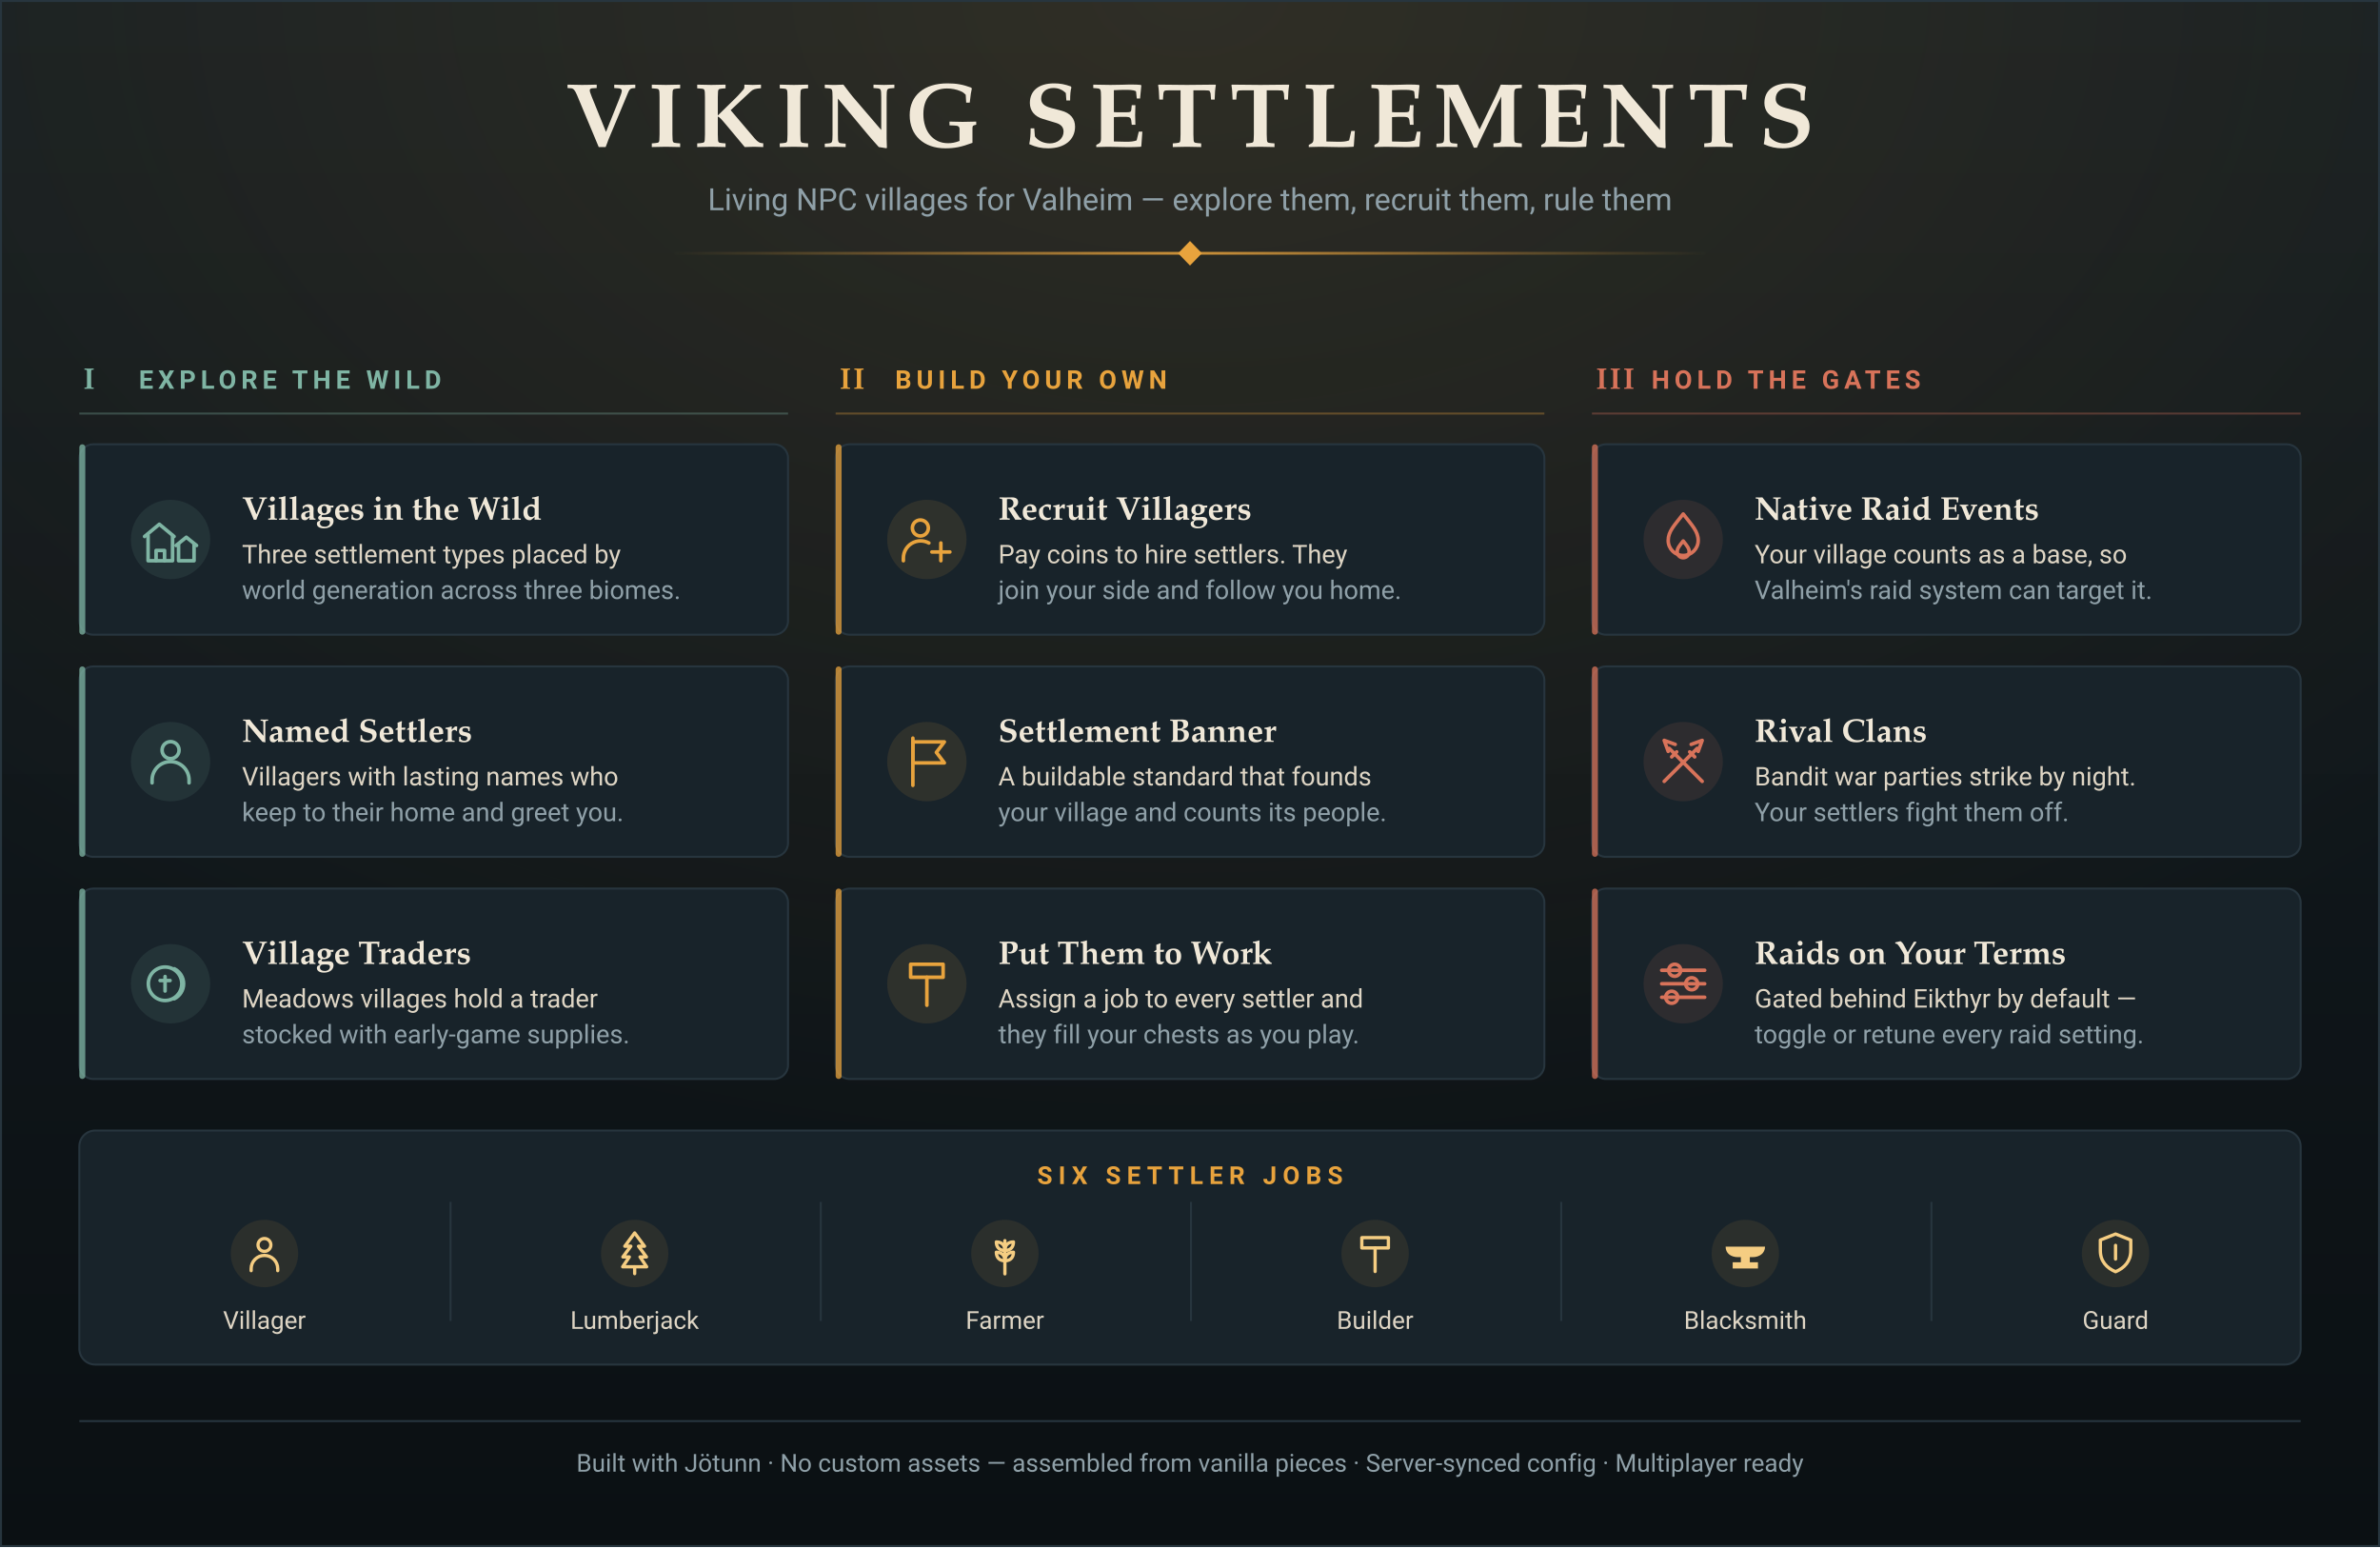
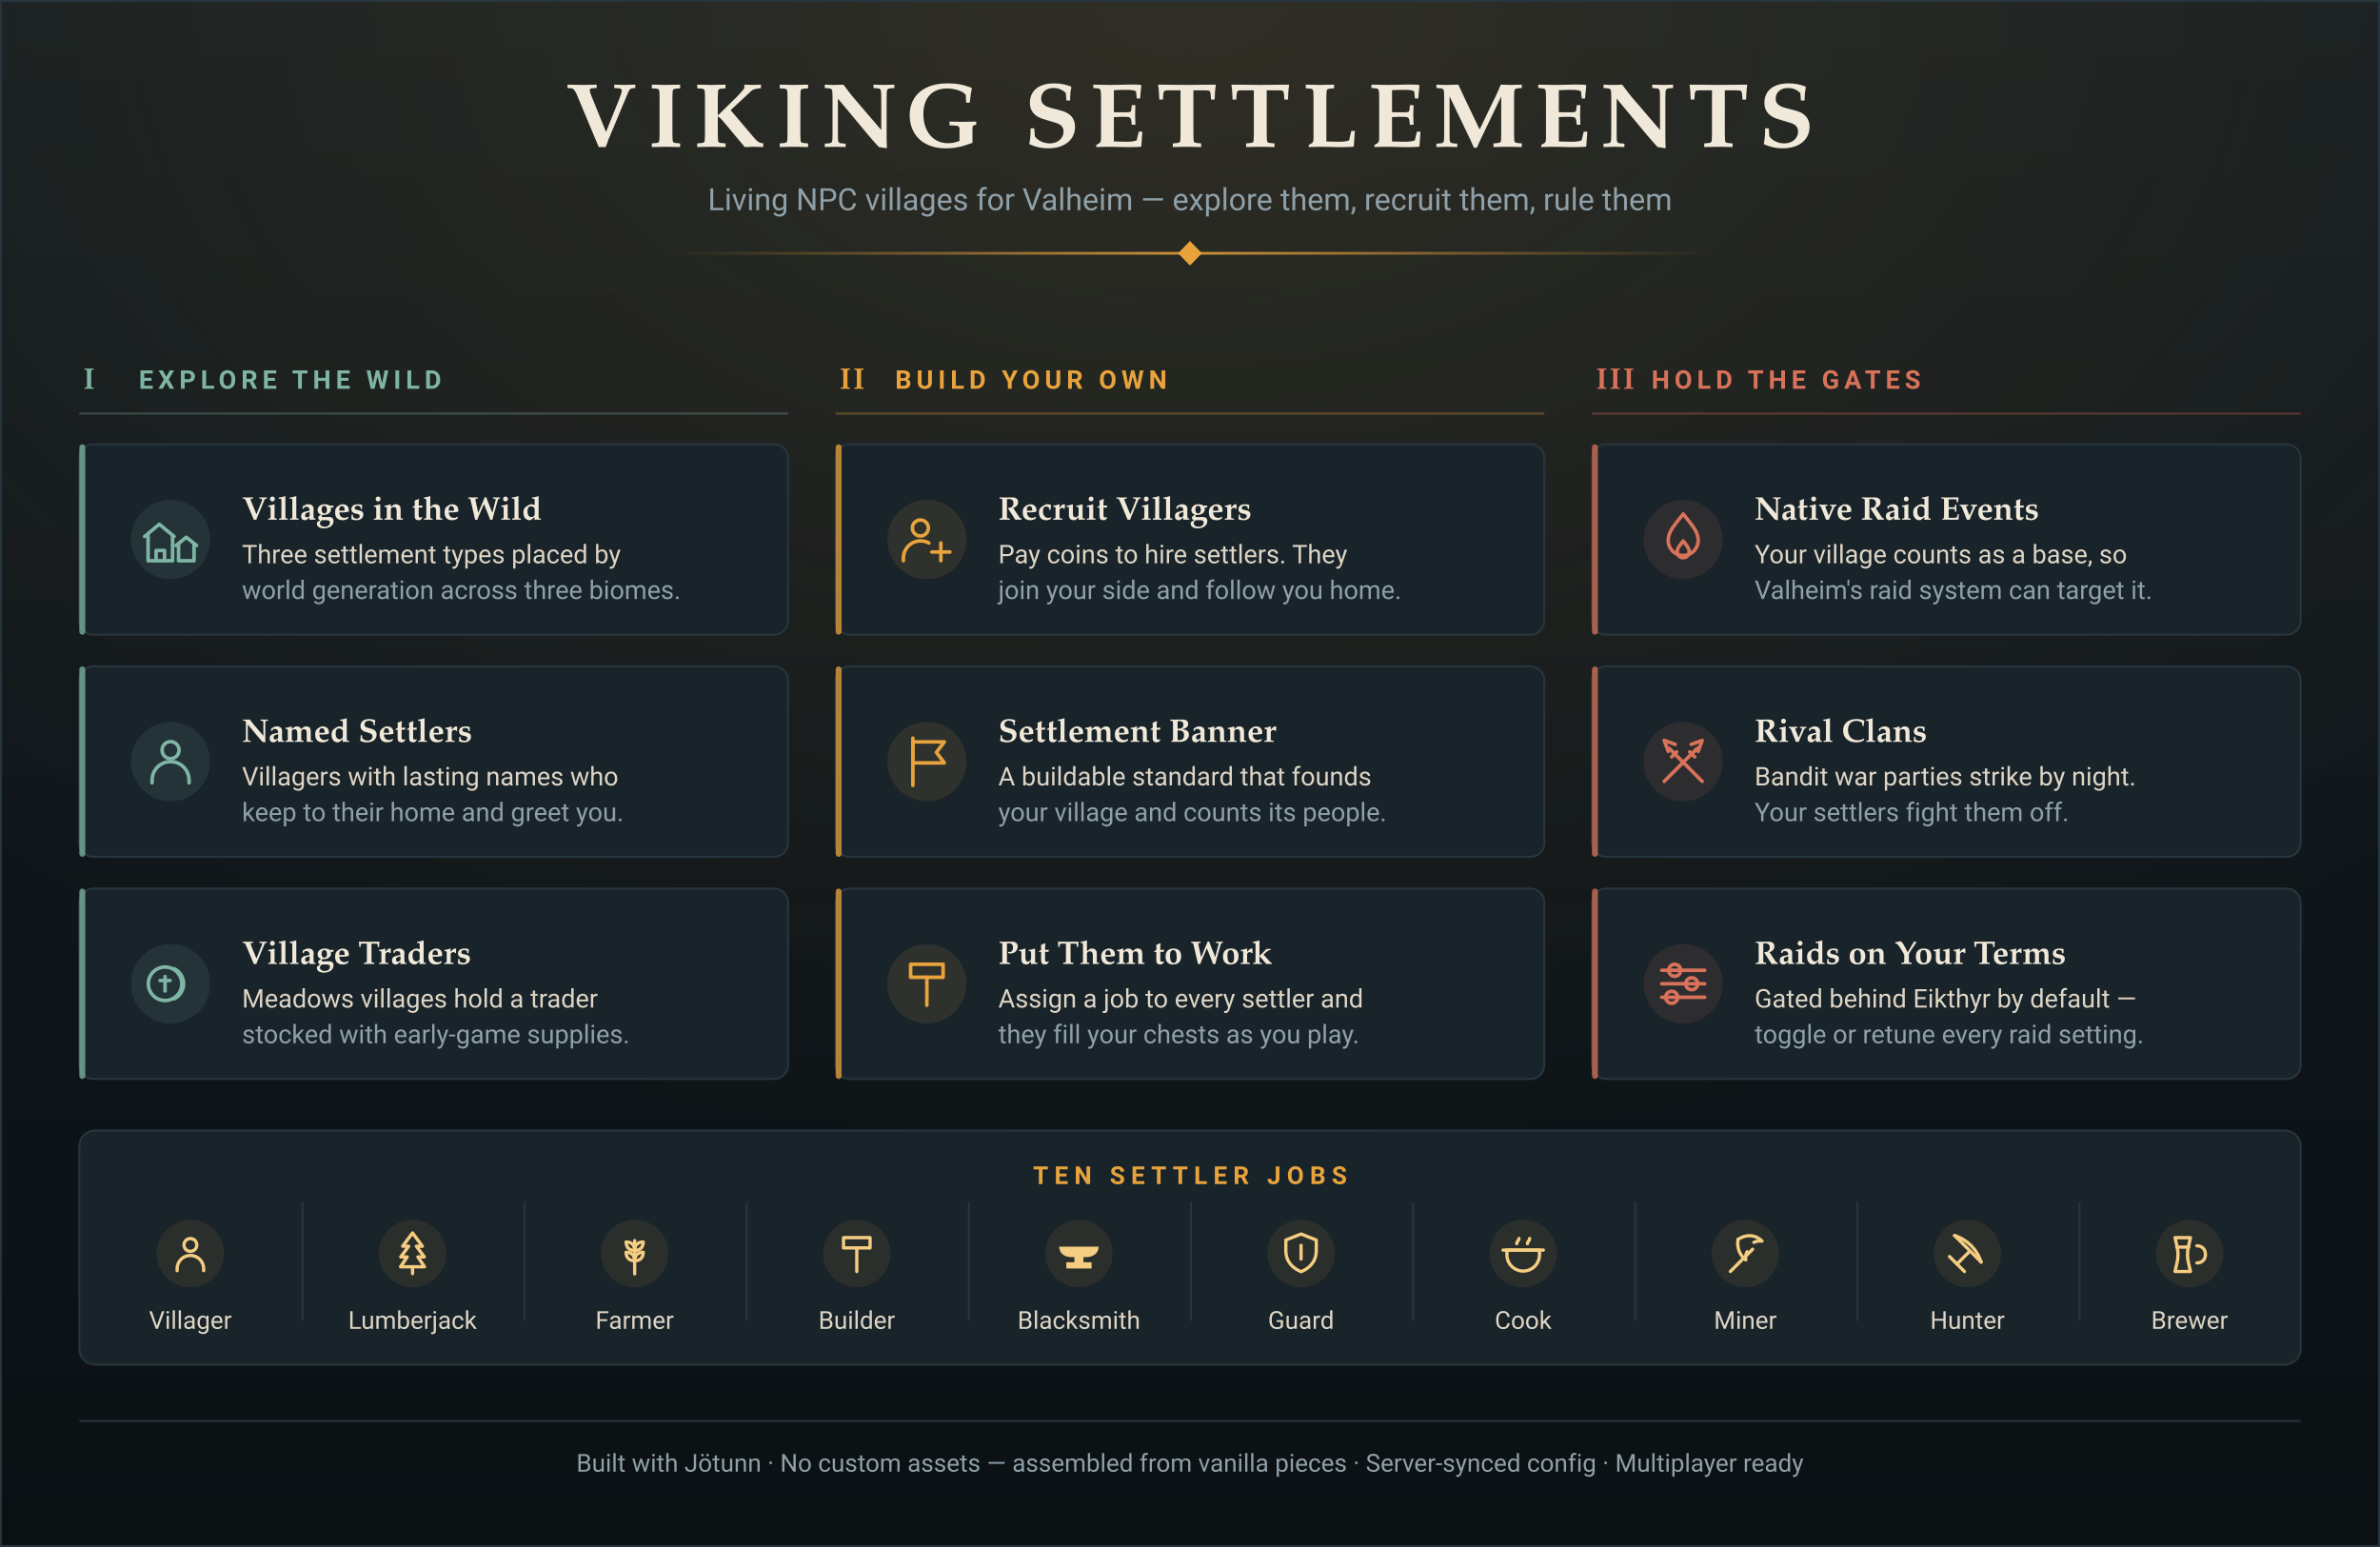
<svg xmlns="http://www.w3.org/2000/svg" viewBox="0 0 1200 780" width="1200" height="780" role="img" aria-labelledby="vs-title vs-desc">
  <defs>
    <linearGradient id="bg" x1="0" y1="0" x2="0" y2="1">
      <stop offset="0" stop-color="#141d22" />
      <stop offset="1" stop-color="#0b1013" />
    </linearGradient>
    <radialGradient id="glow" cx="0.5" cy="0" r="0.75">
      <stop offset="0" stop-color="#e8a33d" stop-opacity="0.13" />
      <stop offset="1" stop-color="#e8a33d" stop-opacity="0" />
    </radialGradient>
    <linearGradient id="rule" x1="0" y1="0" x2="1" y2="0">
      <stop offset="0" stop-color="#e8a33d" stop-opacity="0" />
      <stop offset="0.5" stop-color="#e8a33d" stop-opacity="0.85" />
      <stop offset="1" stop-color="#e8a33d" stop-opacity="0" />
    </linearGradient>
  </defs>
  <rect width="1200" height="780" fill="url(#bg)" />
  <rect width="1200" height="780" fill="url(#glow)" />
  <rect x="0.5" y="0.5" width="1199" height="779" fill="none" stroke="#27353e" stroke-width="1" />
  <text x="600.0" y="74" font-family="Georgia,'Iowan Old Style','Palatino Linotype','Times New Roman',serif" font-size="46" font-weight="700" fill="#f0e8d8" text-anchor="middle" letter-spacing="5">VIKING SETTLEMENTS</text>
  <text x="600.0" y="106" font-family="'Segoe UI',-apple-system,Roboto,'Helvetica Neue',Arial,sans-serif" font-size="15.5" font-weight="400" fill="#8fa0a8" text-anchor="middle">Living NPC villages for Valheim — explore them, recruit them, rule them</text>
  <rect x="340.0" y="127" width="520" height="1.4" fill="url(#rule)" />
  <path d="M600.0 121.5l6 6.2-6 6.2-6-6.2z" fill="#e8a33d" />
  <text x="42.0" y="196" font-family="Georgia,'Iowan Old Style','Palatino Linotype','Times New Roman',serif" font-size="15" font-weight="700" fill="#7fb5a4" text-anchor="start" letter-spacing="1">I</text>
  <text x="70.0" y="196" font-family="'Segoe UI',-apple-system,Roboto,'Helvetica Neue',Arial,sans-serif" font-size="13" font-weight="700" fill="#7fb5a4" text-anchor="start" letter-spacing="2.4">EXPLORE THE WILD</text>
  <rect x="40.0" y="208" width="357.333" height="1" fill="#7fb5a4" opacity="0.32" />
  <rect x="40.0" y="224" width="357.333" height="96" rx="7" fill="#18232a" stroke="#27353e" stroke-width="1" />
  <rect x="40.0" y="224" width="3" height="96" rx="1.5" fill="#7fb5a4" opacity="0.75" />
  <circle cx="86.0" cy="272" r="20" fill="#7fb5a4" opacity="0.11" />
  <g transform="translate(70.88,256.88) scale(1.26)" fill="none" stroke="#7fb5a4" stroke-width="1.43" stroke-linecap="round" stroke-linejoin="round">
    <path d="M1.6 10.8l5.9-4.9 5.9 4.9" />
    <path d="M3 10.4v10.1h9.8V10.4" />
    <path d="M6.2 20.5v-4.1h3.4v4.1" />
    <path d="M14.2 14.4l4.1-3.3 4.1 3.3" />
    <path d="M15.2 14v6.5h6.2V14" />
  </g>
  <text x="122.0" y="262" font-family="Georgia,'Iowan Old Style','Palatino Linotype','Times New Roman',serif" font-size="16.5" font-weight="700" fill="#f0e8d8" text-anchor="start">Villages in the Wild</text>
  <text x="122.0" y="284" font-family="'Segoe UI',-apple-system,Roboto,'Helvetica Neue',Arial,sans-serif" font-size="13" font-weight="400" fill="#ded5c4" text-anchor="start">Three settlement types placed by</text>
  <text x="122.0" y="302" font-family="'Segoe UI',-apple-system,Roboto,'Helvetica Neue',Arial,sans-serif" font-size="13" font-weight="400" fill="#8fa0a8" text-anchor="start">world generation across three biomes.</text>
  <rect x="40.0" y="336" width="357.333" height="96" rx="7" fill="#18232a" stroke="#27353e" stroke-width="1" />
  <rect x="40.0" y="336" width="3" height="96" rx="1.5" fill="#7fb5a4" opacity="0.75" />
  <circle cx="86.0" cy="384" r="20" fill="#7fb5a4" opacity="0.11" />
  <g transform="translate(70.88,368.88) scale(1.26)" fill="none" stroke="#7fb5a4" stroke-width="1.43" stroke-linecap="round" stroke-linejoin="round">
    <circle cx="12" cy="7.4" r="3.4" />
    <path d="M4.6 20.5v-1.1a7.4 7.4 0 0 1 14.8 0v1.1" />
  </g>
  <text x="122.0" y="374" font-family="Georgia,'Iowan Old Style','Palatino Linotype','Times New Roman',serif" font-size="16.5" font-weight="700" fill="#f0e8d8" text-anchor="start">Named Settlers</text>
  <text x="122.0" y="396" font-family="'Segoe UI',-apple-system,Roboto,'Helvetica Neue',Arial,sans-serif" font-size="13" font-weight="400" fill="#ded5c4" text-anchor="start">Villagers with lasting names who</text>
  <text x="122.0" y="414" font-family="'Segoe UI',-apple-system,Roboto,'Helvetica Neue',Arial,sans-serif" font-size="13" font-weight="400" fill="#8fa0a8" text-anchor="start">keep to their home and greet you.</text>
  <rect x="40.0" y="448" width="357.333" height="96" rx="7" fill="#18232a" stroke="#27353e" stroke-width="1" />
  <rect x="40.0" y="448" width="3" height="96" rx="1.5" fill="#7fb5a4" opacity="0.75" />
  <circle cx="86.0" cy="496" r="20" fill="#7fb5a4" opacity="0.11" />
  <g transform="translate(70.88,480.88) scale(1.26)" fill="none" stroke="#7fb5a4" stroke-width="1.43" stroke-linecap="round" stroke-linejoin="round">
    <circle cx="9.8" cy="12" r="6.7" />
    <path d="M13.5 6a6.7 6.7 0 0 1 0 12" />
    <path d="M9.8 9.1v5.8" />
    <path d="M7.8 10.7h4" />
  </g>
  <text x="122.0" y="486" font-family="Georgia,'Iowan Old Style','Palatino Linotype','Times New Roman',serif" font-size="16.5" font-weight="700" fill="#f0e8d8" text-anchor="start">Village Traders</text>
  <text x="122.0" y="508" font-family="'Segoe UI',-apple-system,Roboto,'Helvetica Neue',Arial,sans-serif" font-size="13" font-weight="400" fill="#ded5c4" text-anchor="start">Meadows villages hold a trader</text>
  <text x="122.0" y="526" font-family="'Segoe UI',-apple-system,Roboto,'Helvetica Neue',Arial,sans-serif" font-size="13" font-weight="400" fill="#8fa0a8" text-anchor="start">stocked with early-game supplies.</text>
  <text x="423.333" y="196" font-family="Georgia,'Iowan Old Style','Palatino Linotype','Times New Roman',serif" font-size="15" font-weight="700" fill="#e8a33d" text-anchor="start" letter-spacing="1">II</text>
  <text x="451.333" y="196" font-family="'Segoe UI',-apple-system,Roboto,'Helvetica Neue',Arial,sans-serif" font-size="13" font-weight="700" fill="#e8a33d" text-anchor="start" letter-spacing="2.4">BUILD YOUR OWN</text>
  <rect x="421.333" y="208" width="357.333" height="1" fill="#e8a33d" opacity="0.32" />
  <rect x="421.333" y="224" width="357.333" height="96" rx="7" fill="#18232a" stroke="#27353e" stroke-width="1" />
  <rect x="421.333" y="224" width="3" height="96" rx="1.5" fill="#e8a33d" opacity="0.75" />
  <circle cx="467.333" cy="272" r="20" fill="#e8a33d" opacity="0.11" />
  <g transform="translate(452.21,256.88) scale(1.26)" fill="none" stroke="#e8a33d" stroke-width="1.43" stroke-linecap="round" stroke-linejoin="round">
    <circle cx="9.4" cy="7.4" r="3.2" />
    <path d="M2.6 20.5v-1a6.9 6.9 0 0 1 10.2-6.1" />
    <path d="M17.6 13.4v7.1M14 17h7.2" />
  </g>
  <text x="503.333" y="262" font-family="Georgia,'Iowan Old Style','Palatino Linotype','Times New Roman',serif" font-size="16.5" font-weight="700" fill="#f0e8d8" text-anchor="start">Recruit Villagers</text>
  <text x="503.333" y="284" font-family="'Segoe UI',-apple-system,Roboto,'Helvetica Neue',Arial,sans-serif" font-size="13" font-weight="400" fill="#ded5c4" text-anchor="start">Pay coins to hire settlers. They</text>
  <text x="503.333" y="302" font-family="'Segoe UI',-apple-system,Roboto,'Helvetica Neue',Arial,sans-serif" font-size="13" font-weight="400" fill="#8fa0a8" text-anchor="start">join your side and follow you home.</text>
  <rect x="421.333" y="336" width="357.333" height="96" rx="7" fill="#18232a" stroke="#27353e" stroke-width="1" />
  <rect x="421.333" y="336" width="3" height="96" rx="1.5" fill="#e8a33d" opacity="0.75" />
  <circle cx="467.333" cy="384" r="20" fill="#e8a33d" opacity="0.11" />
  <g transform="translate(452.21,368.88) scale(1.26)" fill="none" stroke="#e8a33d" stroke-width="1.43" stroke-linecap="round" stroke-linejoin="round">
    <path d="M6.4 2.6v18.9" />
    <path d="M6.4 4.1h12.6l-3.2 4.2 3.2 4.2H6.4z" />
  </g>
  <text x="503.333" y="374" font-family="Georgia,'Iowan Old Style','Palatino Linotype','Times New Roman',serif" font-size="16.5" font-weight="700" fill="#f0e8d8" text-anchor="start">Settlement Banner</text>
  <text x="503.333" y="396" font-family="'Segoe UI',-apple-system,Roboto,'Helvetica Neue',Arial,sans-serif" font-size="13" font-weight="400" fill="#ded5c4" text-anchor="start">A buildable standard that founds</text>
  <text x="503.333" y="414" font-family="'Segoe UI',-apple-system,Roboto,'Helvetica Neue',Arial,sans-serif" font-size="13" font-weight="400" fill="#8fa0a8" text-anchor="start">your village and counts its people.</text>
  <rect x="421.333" y="448" width="357.333" height="96" rx="7" fill="#18232a" stroke="#27353e" stroke-width="1" />
  <rect x="421.333" y="448" width="3" height="96" rx="1.5" fill="#e8a33d" opacity="0.75" />
  <circle cx="467.333" cy="496" r="20" fill="#e8a33d" opacity="0.11" />
  <g transform="translate(452.21,480.88) scale(1.26)" fill="none" stroke="#e8a33d" stroke-width="1.43" stroke-linecap="round" stroke-linejoin="round">
    <path d="M5.5 4.2h13v5.2h-13z" />
    <path d="M12 9.4v11.2" />
  </g>
  <text x="503.333" y="486" font-family="Georgia,'Iowan Old Style','Palatino Linotype','Times New Roman',serif" font-size="16.5" font-weight="700" fill="#f0e8d8" text-anchor="start">Put Them to Work</text>
  <text x="503.333" y="508" font-family="'Segoe UI',-apple-system,Roboto,'Helvetica Neue',Arial,sans-serif" font-size="13" font-weight="400" fill="#ded5c4" text-anchor="start">Assign a job to every settler and</text>
  <text x="503.333" y="526" font-family="'Segoe UI',-apple-system,Roboto,'Helvetica Neue',Arial,sans-serif" font-size="13" font-weight="400" fill="#8fa0a8" text-anchor="start">they fill your chests as you play.</text>
  <text x="804.667" y="196" font-family="Georgia,'Iowan Old Style','Palatino Linotype','Times New Roman',serif" font-size="15" font-weight="700" fill="#d8735a" text-anchor="start" letter-spacing="1">III</text>
  <text x="832.667" y="196" font-family="'Segoe UI',-apple-system,Roboto,'Helvetica Neue',Arial,sans-serif" font-size="13" font-weight="700" fill="#d8735a" text-anchor="start" letter-spacing="2.4">HOLD THE GATES</text>
  <rect x="802.667" y="208" width="357.333" height="1" fill="#d8735a" opacity="0.32" />
  <rect x="802.667" y="224" width="357.333" height="96" rx="7" fill="#18232a" stroke="#27353e" stroke-width="1" />
  <rect x="802.667" y="224" width="3" height="96" rx="1.5" fill="#d8735a" opacity="0.75" />
  <circle cx="848.667" cy="272" r="20" fill="#d8735a" opacity="0.11" />
  <g transform="translate(833.55,256.88) scale(1.26)" fill="none" stroke="#d8735a" stroke-width="1.43" stroke-linecap="round" stroke-linejoin="round">
    <path d="M12 1.8c3.6 4.6 6 7 6 10.6a6 6 0 1 1-12 0C6 8.8 8.4 6.4 12 1.8z" />
    <path d="M12 12.6c1.6 2 2.4 3 2.4 4.3a2.4 2.4 0 1 1-4.8 0c0-1.3.8-2.3 2.4-4.3z" />
  </g>
  <text x="884.667" y="262" font-family="Georgia,'Iowan Old Style','Palatino Linotype','Times New Roman',serif" font-size="16.5" font-weight="700" fill="#f0e8d8" text-anchor="start">Native Raid Events</text>
  <text x="884.667" y="284" font-family="'Segoe UI',-apple-system,Roboto,'Helvetica Neue',Arial,sans-serif" font-size="13" font-weight="400" fill="#ded5c4" text-anchor="start">Your village counts as a base, so</text>
  <text x="884.667" y="302" font-family="'Segoe UI',-apple-system,Roboto,'Helvetica Neue',Arial,sans-serif" font-size="13" font-weight="400" fill="#8fa0a8" text-anchor="start">Valheim's raid system can target it.</text>
  <rect x="802.667" y="336" width="357.333" height="96" rx="7" fill="#18232a" stroke="#27353e" stroke-width="1" />
  <rect x="802.667" y="336" width="3" height="96" rx="1.5" fill="#d8735a" opacity="0.75" />
  <circle cx="848.667" cy="384" r="20" fill="#d8735a" opacity="0.11" />
  <g transform="translate(833.55,368.88) scale(1.26)" fill="none" stroke="#d8735a" stroke-width="1.43" stroke-linecap="round" stroke-linejoin="round">
    <path d="M4.4 19.9L17.6 6.7" />
    <path d="M15.2 5.1l4.4-1.6-1.6 4.4" />
    <path d="M14.6 8.1l2 2" />
    <path d="M19.6 19.9L6.4 6.7" />
    <path d="M8.8 5.1L4.4 3.5l1.6 4.4" />
    <path d="M9.4 8.1l-2 2" />
  </g>
  <text x="884.667" y="374" font-family="Georgia,'Iowan Old Style','Palatino Linotype','Times New Roman',serif" font-size="16.5" font-weight="700" fill="#f0e8d8" text-anchor="start">Rival Clans</text>
  <text x="884.667" y="396" font-family="'Segoe UI',-apple-system,Roboto,'Helvetica Neue',Arial,sans-serif" font-size="13" font-weight="400" fill="#ded5c4" text-anchor="start">Bandit war parties strike by night.</text>
  <text x="884.667" y="414" font-family="'Segoe UI',-apple-system,Roboto,'Helvetica Neue',Arial,sans-serif" font-size="13" font-weight="400" fill="#8fa0a8" text-anchor="start">Your settlers fight them off.</text>
  <rect x="802.667" y="448" width="357.333" height="96" rx="7" fill="#18232a" stroke="#27353e" stroke-width="1" />
  <rect x="802.667" y="448" width="3" height="96" rx="1.5" fill="#d8735a" opacity="0.75" />
  <circle cx="848.667" cy="496" r="20" fill="#d8735a" opacity="0.11" />
  <g transform="translate(833.55,480.88) scale(1.26)" fill="none" stroke="#d8735a" stroke-width="1.43" stroke-linecap="round" stroke-linejoin="round">
    <path d="M3.4 6.6h17.2M3.4 12h17.2M3.4 17.4h17.2" />
    <circle cx="8.6" cy="6.6" r="2.4" />
    <circle cx="15.4" cy="12" r="2.4" />
    <circle cx="7.4" cy="17.4" r="2.4" />
  </g>
  <text x="884.667" y="486" font-family="Georgia,'Iowan Old Style','Palatino Linotype','Times New Roman',serif" font-size="16.5" font-weight="700" fill="#f0e8d8" text-anchor="start">Raids on Your Terms</text>
  <text x="884.667" y="508" font-family="'Segoe UI',-apple-system,Roboto,'Helvetica Neue',Arial,sans-serif" font-size="13" font-weight="400" fill="#ded5c4" text-anchor="start">Gated behind Eikthyr by default —</text>
  <text x="884.667" y="526" font-family="'Segoe UI',-apple-system,Roboto,'Helvetica Neue',Arial,sans-serif" font-size="13" font-weight="400" fill="#8fa0a8" text-anchor="start">toggle or retune every raid setting.</text>
  <rect x="40" y="570" width="1120" height="118" rx="8" fill="#18232a" stroke="#27353e" stroke-width="1" />
-   <text x="600.0" y="597" font-family="'Segoe UI',-apple-system,Roboto,'Helvetica Neue',Arial,sans-serif" font-size="12.5" font-weight="700" fill="#e8a33d" text-anchor="middle" letter-spacing="3">SIX SETTLER JOBS</text>
-   <circle cx="133.333" cy="632" r="17" fill="#e8a33d" opacity="0.09" />
-   <g transform="translate(120.37,619.04) scale(1.08)" fill="none" stroke="#f5cd82" stroke-width="1.53" stroke-linecap="round" stroke-linejoin="round">
+   <text x="600.0" y="597" font-family="'Segoe UI',-apple-system,Roboto,'Helvetica Neue',Arial,sans-serif" font-size="12.5" font-weight="700" fill="#e8a33d" text-anchor="middle" letter-spacing="3">TEN SETTLER JOBS</text>
+   <circle cx="96.0" cy="632" r="17" fill="#e8a33d" opacity="0.09" />
+   <g transform="translate(83.04,619.04) scale(1.08)" fill="none" stroke="#f5cd82" stroke-width="1.53" stroke-linecap="round" stroke-linejoin="round">
    <circle cx="12" cy="8" r="3" />
    <path d="M5.8 20v-.9a6.2 6.2 0 0 1 12.4 0v.9" />
  </g>
-   <text x="133.333" y="670" font-family="'Segoe UI',-apple-system,Roboto,'Helvetica Neue',Arial,sans-serif" font-size="12.5" font-weight="400" fill="#ded5c4" text-anchor="middle">Villager</text>
+   <text x="96.0" y="670" font-family="'Segoe UI',-apple-system,Roboto,'Helvetica Neue',Arial,sans-serif" font-size="12.5" font-weight="400" fill="#ded5c4" text-anchor="middle">Villager</text>
+   <circle cx="208.0" cy="632" r="17" fill="#e8a33d" opacity="0.09" />
+   <g transform="translate(195.04,619.04) scale(1.08)" fill="none" stroke="#f5cd82" stroke-width="1.53" stroke-linecap="round" stroke-linejoin="round">
+     <path d="M12 2.4l4.6 6.2h-2.8l3.7 5h-3l3.1 4.6H6.4l3.1-4.6h-3l3.7-5H7.4z" />
+     <path d="M12 18.2v3.2" />
+   </g>
+   <text x="208.0" y="670" font-family="'Segoe UI',-apple-system,Roboto,'Helvetica Neue',Arial,sans-serif" font-size="12.5" font-weight="400" fill="#ded5c4" text-anchor="middle">Lumberjack</text>
+   <rect x="152.0" y="606" width="1" height="60" fill="#27353e" />
  <circle cx="320.0" cy="632" r="17" fill="#e8a33d" opacity="0.09" />
  <g transform="translate(307.04,619.04) scale(1.08)" fill="none" stroke="#f5cd82" stroke-width="1.53" stroke-linecap="round" stroke-linejoin="round">
-     <path d="M12 2.4l4.6 6.2h-2.8l3.7 5h-3l3.1 4.6H6.4l3.1-4.6h-3l3.7-5H7.4z" />
-     <path d="M12 18.2v3.2" />
-   </g>
-   <text x="320.0" y="670" font-family="'Segoe UI',-apple-system,Roboto,'Helvetica Neue',Arial,sans-serif" font-size="12.5" font-weight="400" fill="#ded5c4" text-anchor="middle">Lumberjack</text>
-   <rect x="226.667" y="606" width="1" height="60" fill="#27353e" />
-   <circle cx="506.667" cy="632" r="17" fill="#e8a33d" opacity="0.09" />
-   <g transform="translate(493.71,619.04) scale(1.08)" fill="none" stroke="#f5cd82" stroke-width="1.53" stroke-linecap="round" stroke-linejoin="round">
    <path d="M12 21.5V6" />
    <path d="M12 10.6c-2.8 0-4-1.8-4-4 2.2 0 4 1.2 4 4z" />
    <path d="M12 10.6c2.8 0 4-1.8 4-4-2.2 0-4 1.2-4 4z" />
    <path d="M12 15.4c-2.8 0-4-1.8-4-4 2.2 0 4 1.2 4 4z" />
    <path d="M12 15.4c2.8 0 4-1.8 4-4-2.2 0-4 1.2-4 4z" />
  </g>
-   <text x="506.667" y="670" font-family="'Segoe UI',-apple-system,Roboto,'Helvetica Neue',Arial,sans-serif" font-size="12.5" font-weight="400" fill="#ded5c4" text-anchor="middle">Farmer</text>
-   <rect x="413.333" y="606" width="1" height="60" fill="#27353e" />
-   <circle cx="693.333" cy="632" r="17" fill="#e8a33d" opacity="0.09" />
-   <g transform="translate(680.37,619.04) scale(1.08)" fill="none" stroke="#f5cd82" stroke-width="1.53" stroke-linecap="round" stroke-linejoin="round">
+   <text x="320.0" y="670" font-family="'Segoe UI',-apple-system,Roboto,'Helvetica Neue',Arial,sans-serif" font-size="12.5" font-weight="400" fill="#ded5c4" text-anchor="middle">Farmer</text>
+   <rect x="264.0" y="606" width="1" height="60" fill="#27353e" />
+   <circle cx="432.0" cy="632" r="17" fill="#e8a33d" opacity="0.09" />
+   <g transform="translate(419.04,619.04) scale(1.08)" fill="none" stroke="#f5cd82" stroke-width="1.53" stroke-linecap="round" stroke-linejoin="round">
    <path d="M5.8 4.6h12.4v4.8H5.8z" />
    <path d="M12 9.4v11" />
  </g>
-   <text x="693.333" y="670" font-family="'Segoe UI',-apple-system,Roboto,'Helvetica Neue',Arial,sans-serif" font-size="12.5" font-weight="400" fill="#ded5c4" text-anchor="middle">Builder</text>
+   <text x="432.0" y="670" font-family="'Segoe UI',-apple-system,Roboto,'Helvetica Neue',Arial,sans-serif" font-size="12.5" font-weight="400" fill="#ded5c4" text-anchor="middle">Builder</text>
+   <rect x="376.0" y="606" width="1" height="60" fill="#27353e" />
+   <circle cx="544.0" cy="632" r="17" fill="#e8a33d" opacity="0.09" />
+   <g transform="translate(531.04,619.04) scale(1.08)" fill="none" stroke="#f5cd82" stroke-width="1.53" stroke-linecap="round" stroke-linejoin="round">
+     <path d="M2.8 8.8h18.4c0 3.1-2.6 4.9-5.8 4.9h-1.3v2.4h3.8V19H6.1v-2.9h3.8v-2.4H8.6C5.2 13.7 2.8 11.9 2.8 8.8z" fill="#f5cd82" stroke="none" />
+   </g>
+   <text x="544.0" y="670" font-family="'Segoe UI',-apple-system,Roboto,'Helvetica Neue',Arial,sans-serif" font-size="12.5" font-weight="400" fill="#ded5c4" text-anchor="middle">Blacksmith</text>
+   <rect x="488.0" y="606" width="1" height="60" fill="#27353e" />
+   <circle cx="656.0" cy="632" r="17" fill="#e8a33d" opacity="0.09" />
+   <g transform="translate(643.04,619.04) scale(1.08)" fill="none" stroke="#f5cd82" stroke-width="1.53" stroke-linecap="round" stroke-linejoin="round">
+     <path d="M12 2.9l7.1 2.8v5c0 4.9-3 8.1-7.1 9.8-4.1-1.7-7.1-4.9-7.1-9.8v-5z" />
+     <path d="M12 8.2v6.4" />
+   </g>
+   <text x="656.0" y="670" font-family="'Segoe UI',-apple-system,Roboto,'Helvetica Neue',Arial,sans-serif" font-size="12.5" font-weight="400" fill="#ded5c4" text-anchor="middle">Guard</text>
  <rect x="600.0" y="606" width="1" height="60" fill="#27353e" />
+   <circle cx="768.0" cy="632" r="17" fill="#e8a33d" opacity="0.09" />
+   <g transform="translate(755.04,619.04) scale(1.08)" fill="none" stroke="#f5cd82" stroke-width="1.53" stroke-linecap="round" stroke-linejoin="round">
+     <path d="M4.4 10.4h15.2v2.2a7.6 7.6 0 0 1-7.6 7.6 7.6 7.6 0 0 1-7.6-7.6z" />
+     <path d="M2.6 10.4h18.8" />
+     <path d="M9 7.4c0-1.2 1-1.2 1-2.4M14 7.4c0-1.2 1-1.2 1-2.4" />
+   </g>
+   <text x="768.0" y="670" font-family="'Segoe UI',-apple-system,Roboto,'Helvetica Neue',Arial,sans-serif" font-size="12.5" font-weight="400" fill="#ded5c4" text-anchor="middle">Cook</text>
+   <rect x="712.0" y="606" width="1" height="60" fill="#27353e" />
  <circle cx="880.0" cy="632" r="17" fill="#e8a33d" opacity="0.09" />
  <g transform="translate(867.04,619.04) scale(1.08)" fill="none" stroke="#f5cd82" stroke-width="1.53" stroke-linecap="round" stroke-linejoin="round">
-     <path d="M2.8 8.8h18.4c0 3.1-2.6 4.9-5.8 4.9h-1.3v2.4h3.8V19H6.1v-2.9h3.8v-2.4H8.6C5.2 13.7 2.8 11.9 2.8 8.8z" fill="#f5cd82" stroke="none" />
-   </g>
-   <text x="880.0" y="670" font-family="'Segoe UI',-apple-system,Roboto,'Helvetica Neue',Arial,sans-serif" font-size="12.5" font-weight="400" fill="#ded5c4" text-anchor="middle">Blacksmith</text>
-   <rect x="786.667" y="606" width="1" height="60" fill="#27353e" />
-   <circle cx="1066.667" cy="632" r="17" fill="#e8a33d" opacity="0.09" />
-   <g transform="translate(1053.71,619.04) scale(1.08)" fill="none" stroke="#f5cd82" stroke-width="1.53" stroke-linecap="round" stroke-linejoin="round">
-     <path d="M12 2.9l7.1 2.8v5c0 4.9-3 8.1-7.1 9.8-4.1-1.7-7.1-4.9-7.1-9.8v-5z" />
-     <path d="M12 8.2v6.4" />
-   </g>
-   <text x="1066.667" y="670" font-family="'Segoe UI',-apple-system,Roboto,'Helvetica Neue',Arial,sans-serif" font-size="12.5" font-weight="400" fill="#ded5c4" text-anchor="middle">Guard</text>
-   <rect x="973.333" y="606" width="1" height="60" fill="#27353e" />
+     <path d="M5 20.4L15.4 10" />
+     <path d="M8.6 5.4c3.6-2.4 8-2.4 11.2.8-1.2-.2-2.6 0-3.8.6" />
+     <path d="M8.6 5.4c-.6 3.8.6 7.2 3.6 9.6-.2-1.2 0-2.6.6-3.8" />
+   </g>
+   <text x="880.0" y="670" font-family="'Segoe UI',-apple-system,Roboto,'Helvetica Neue',Arial,sans-serif" font-size="12.5" font-weight="400" fill="#ded5c4" text-anchor="middle">Miner</text>
+   <rect x="824.0" y="606" width="1" height="60" fill="#27353e" />
+   <circle cx="992.0" cy="632" r="17" fill="#e8a33d" opacity="0.09" />
+   <g transform="translate(979.04,619.04) scale(1.08)" fill="none" stroke="#f5cd82" stroke-width="1.53" stroke-linecap="round" stroke-linejoin="round">
+     <path d="M6 3.6c6 2 10.4 6.4 12.4 12.4" />
+     <path d="M6 3.6L18.4 16" />
+     <path d="M3.6 13.4l7 7" />
+     <path d="M7.1 16.9L12.5 11.5" />
+   </g>
+   <text x="992.0" y="670" font-family="'Segoe UI',-apple-system,Roboto,'Helvetica Neue',Arial,sans-serif" font-size="12.5" font-weight="400" fill="#ded5c4" text-anchor="middle">Hunter</text>
+   <rect x="936.0" y="606" width="1" height="60" fill="#27353e" />
+   <circle cx="1104.0" cy="632" r="17" fill="#e8a33d" opacity="0.09" />
+   <g transform="translate(1091.04,619.04) scale(1.08)" fill="none" stroke="#f5cd82" stroke-width="1.53" stroke-linecap="round" stroke-linejoin="round">
+     <path d="M5.2 4.6h7.2l-1 4.4c-.5 2.3-.5 4.7 0 7l1 4.4H5.2l1-4.4c.5-2.3.5-4.7 0-7z" />
+     <path d="M6 9h5.6" />
+     <path d="M15.4 8.4c2.4 0 4 1.6 4 4s-1.6 4-4 4" />
+   </g>
+   <text x="1104.0" y="670" font-family="'Segoe UI',-apple-system,Roboto,'Helvetica Neue',Arial,sans-serif" font-size="12.5" font-weight="400" fill="#ded5c4" text-anchor="middle">Brewer</text>
+   <rect x="1048.0" y="606" width="1" height="60" fill="#27353e" />
  <rect x="40" y="716" width="1120" height="1" fill="#27353e" />
  <text x="600.0" y="742" font-family="'Segoe UI',-apple-system,Roboto,'Helvetica Neue',Arial,sans-serif" font-size="12.5" font-weight="400" fill="#8fa0a8" text-anchor="middle">Built with Jötunn  ·  No custom assets — assembled from vanilla pieces  ·  Server-synced config  ·  Multiplayer ready</text>
</svg>
